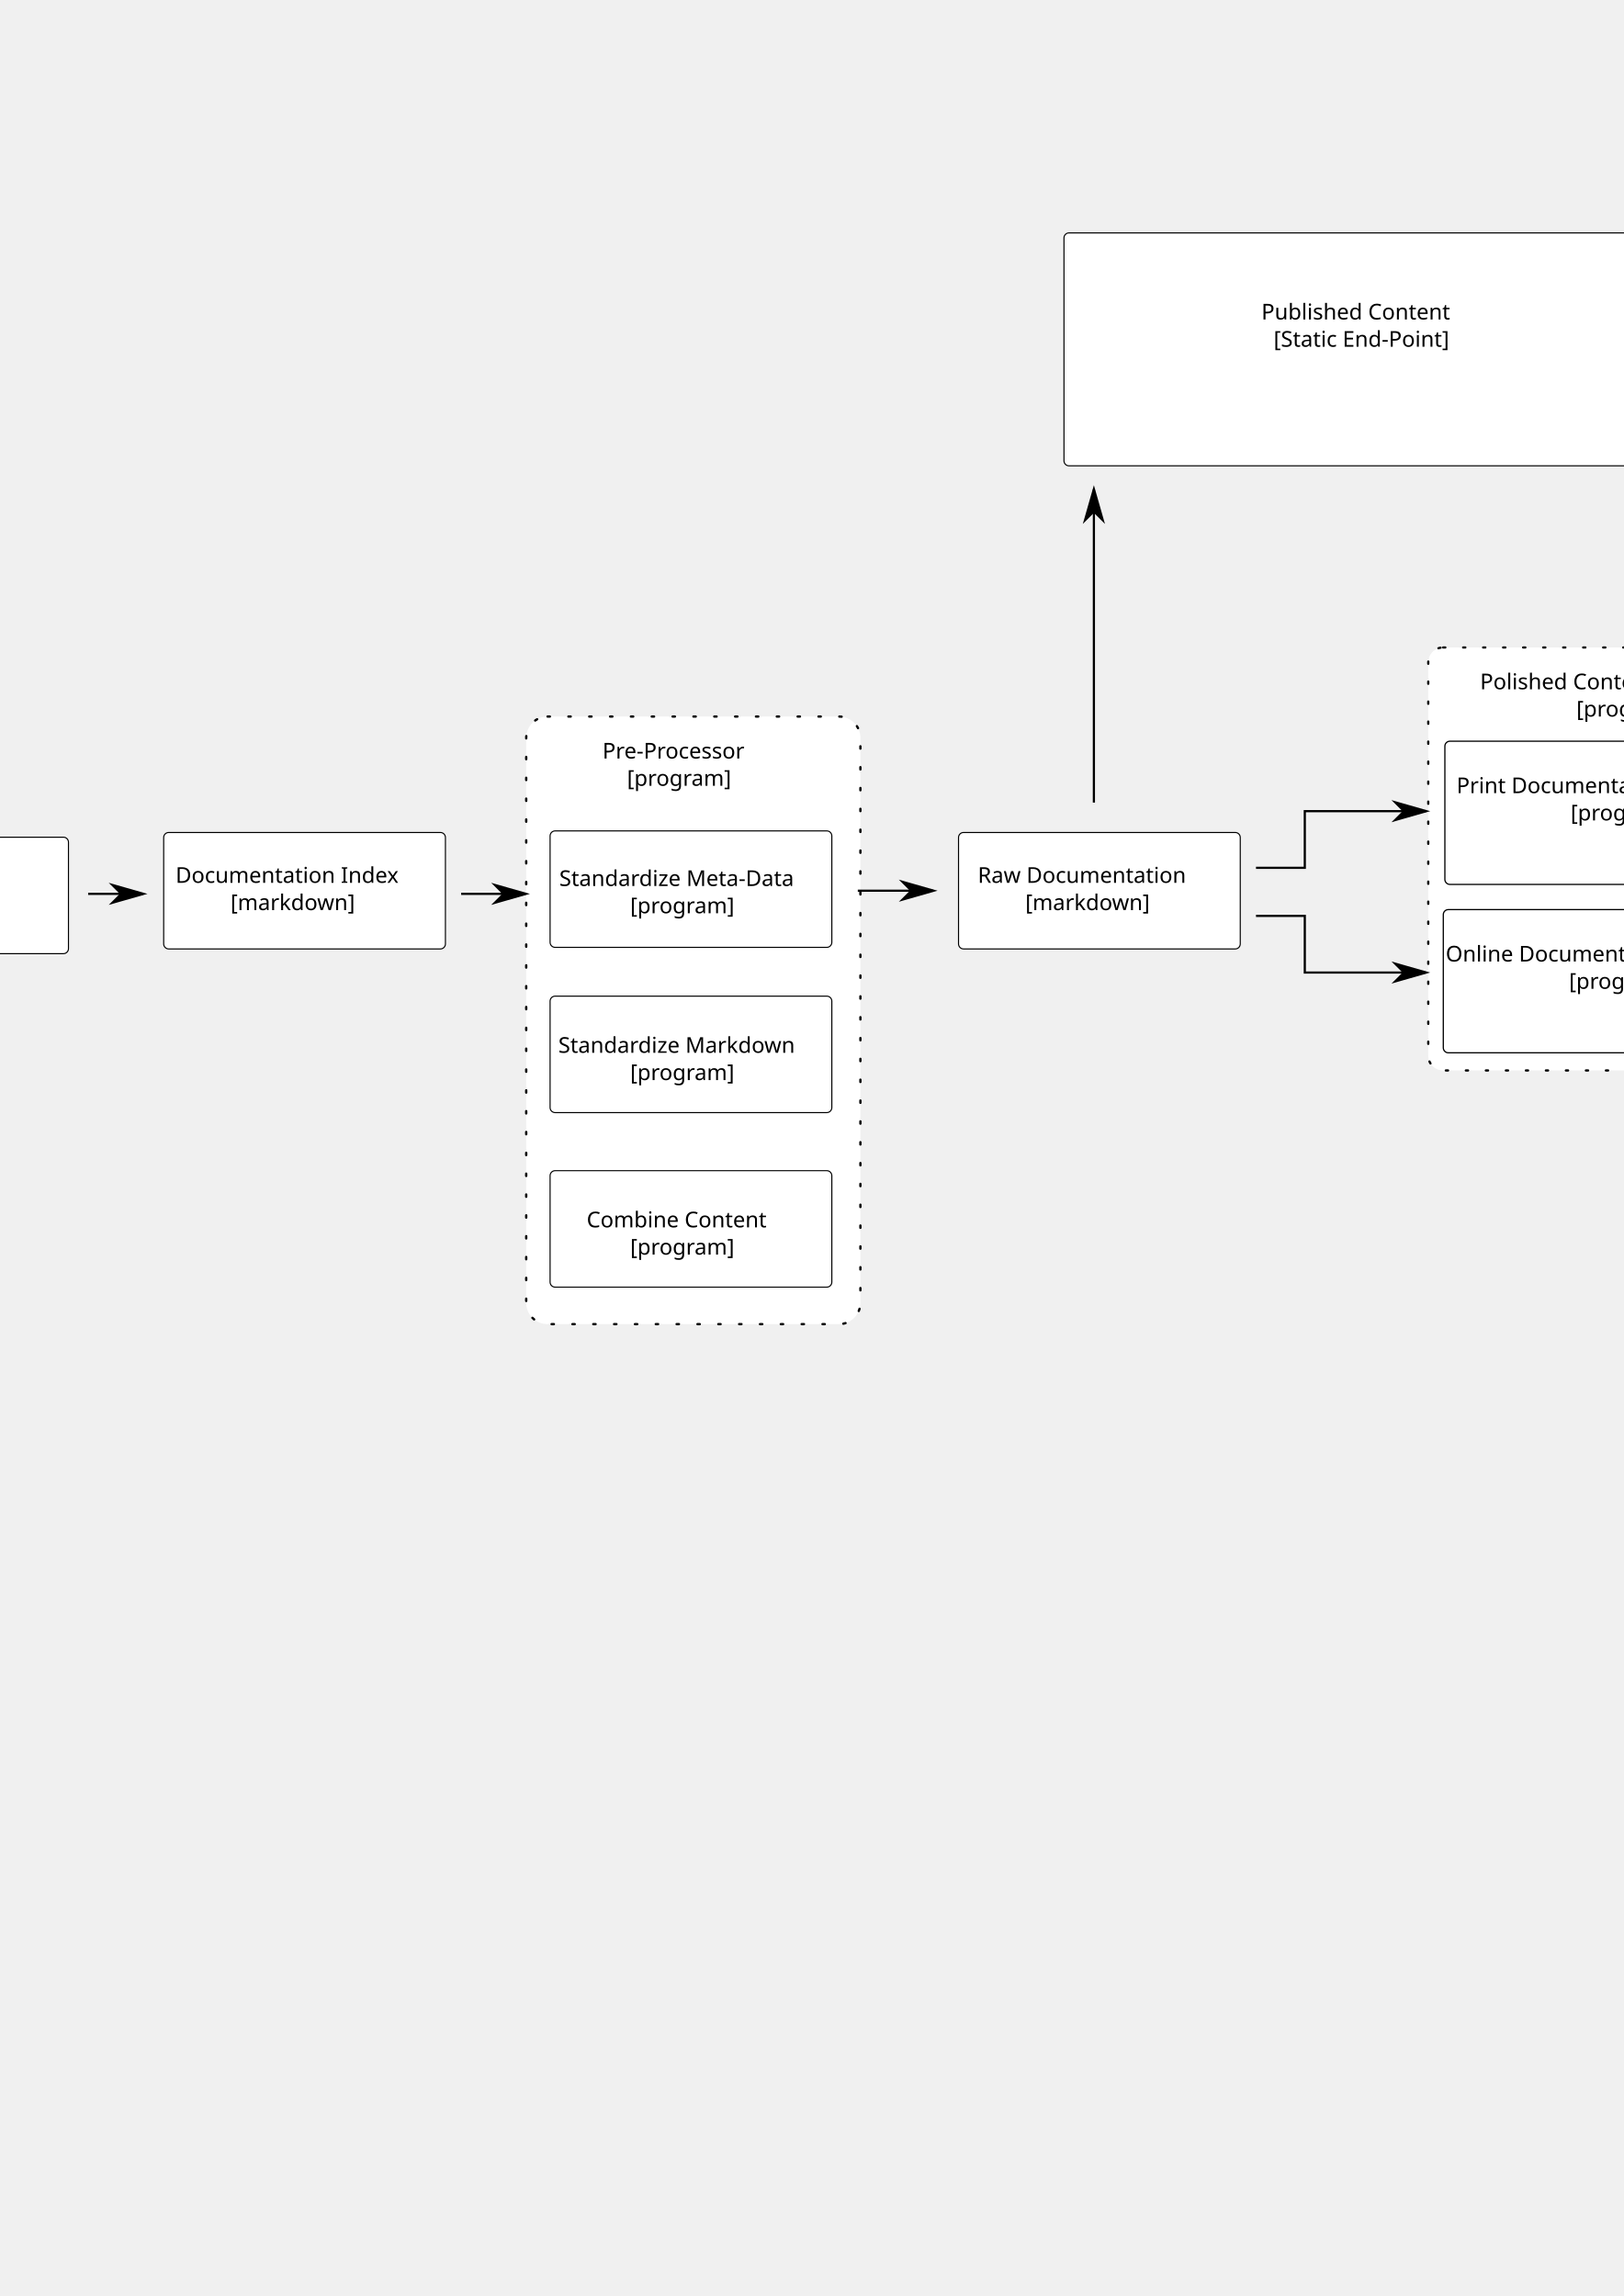
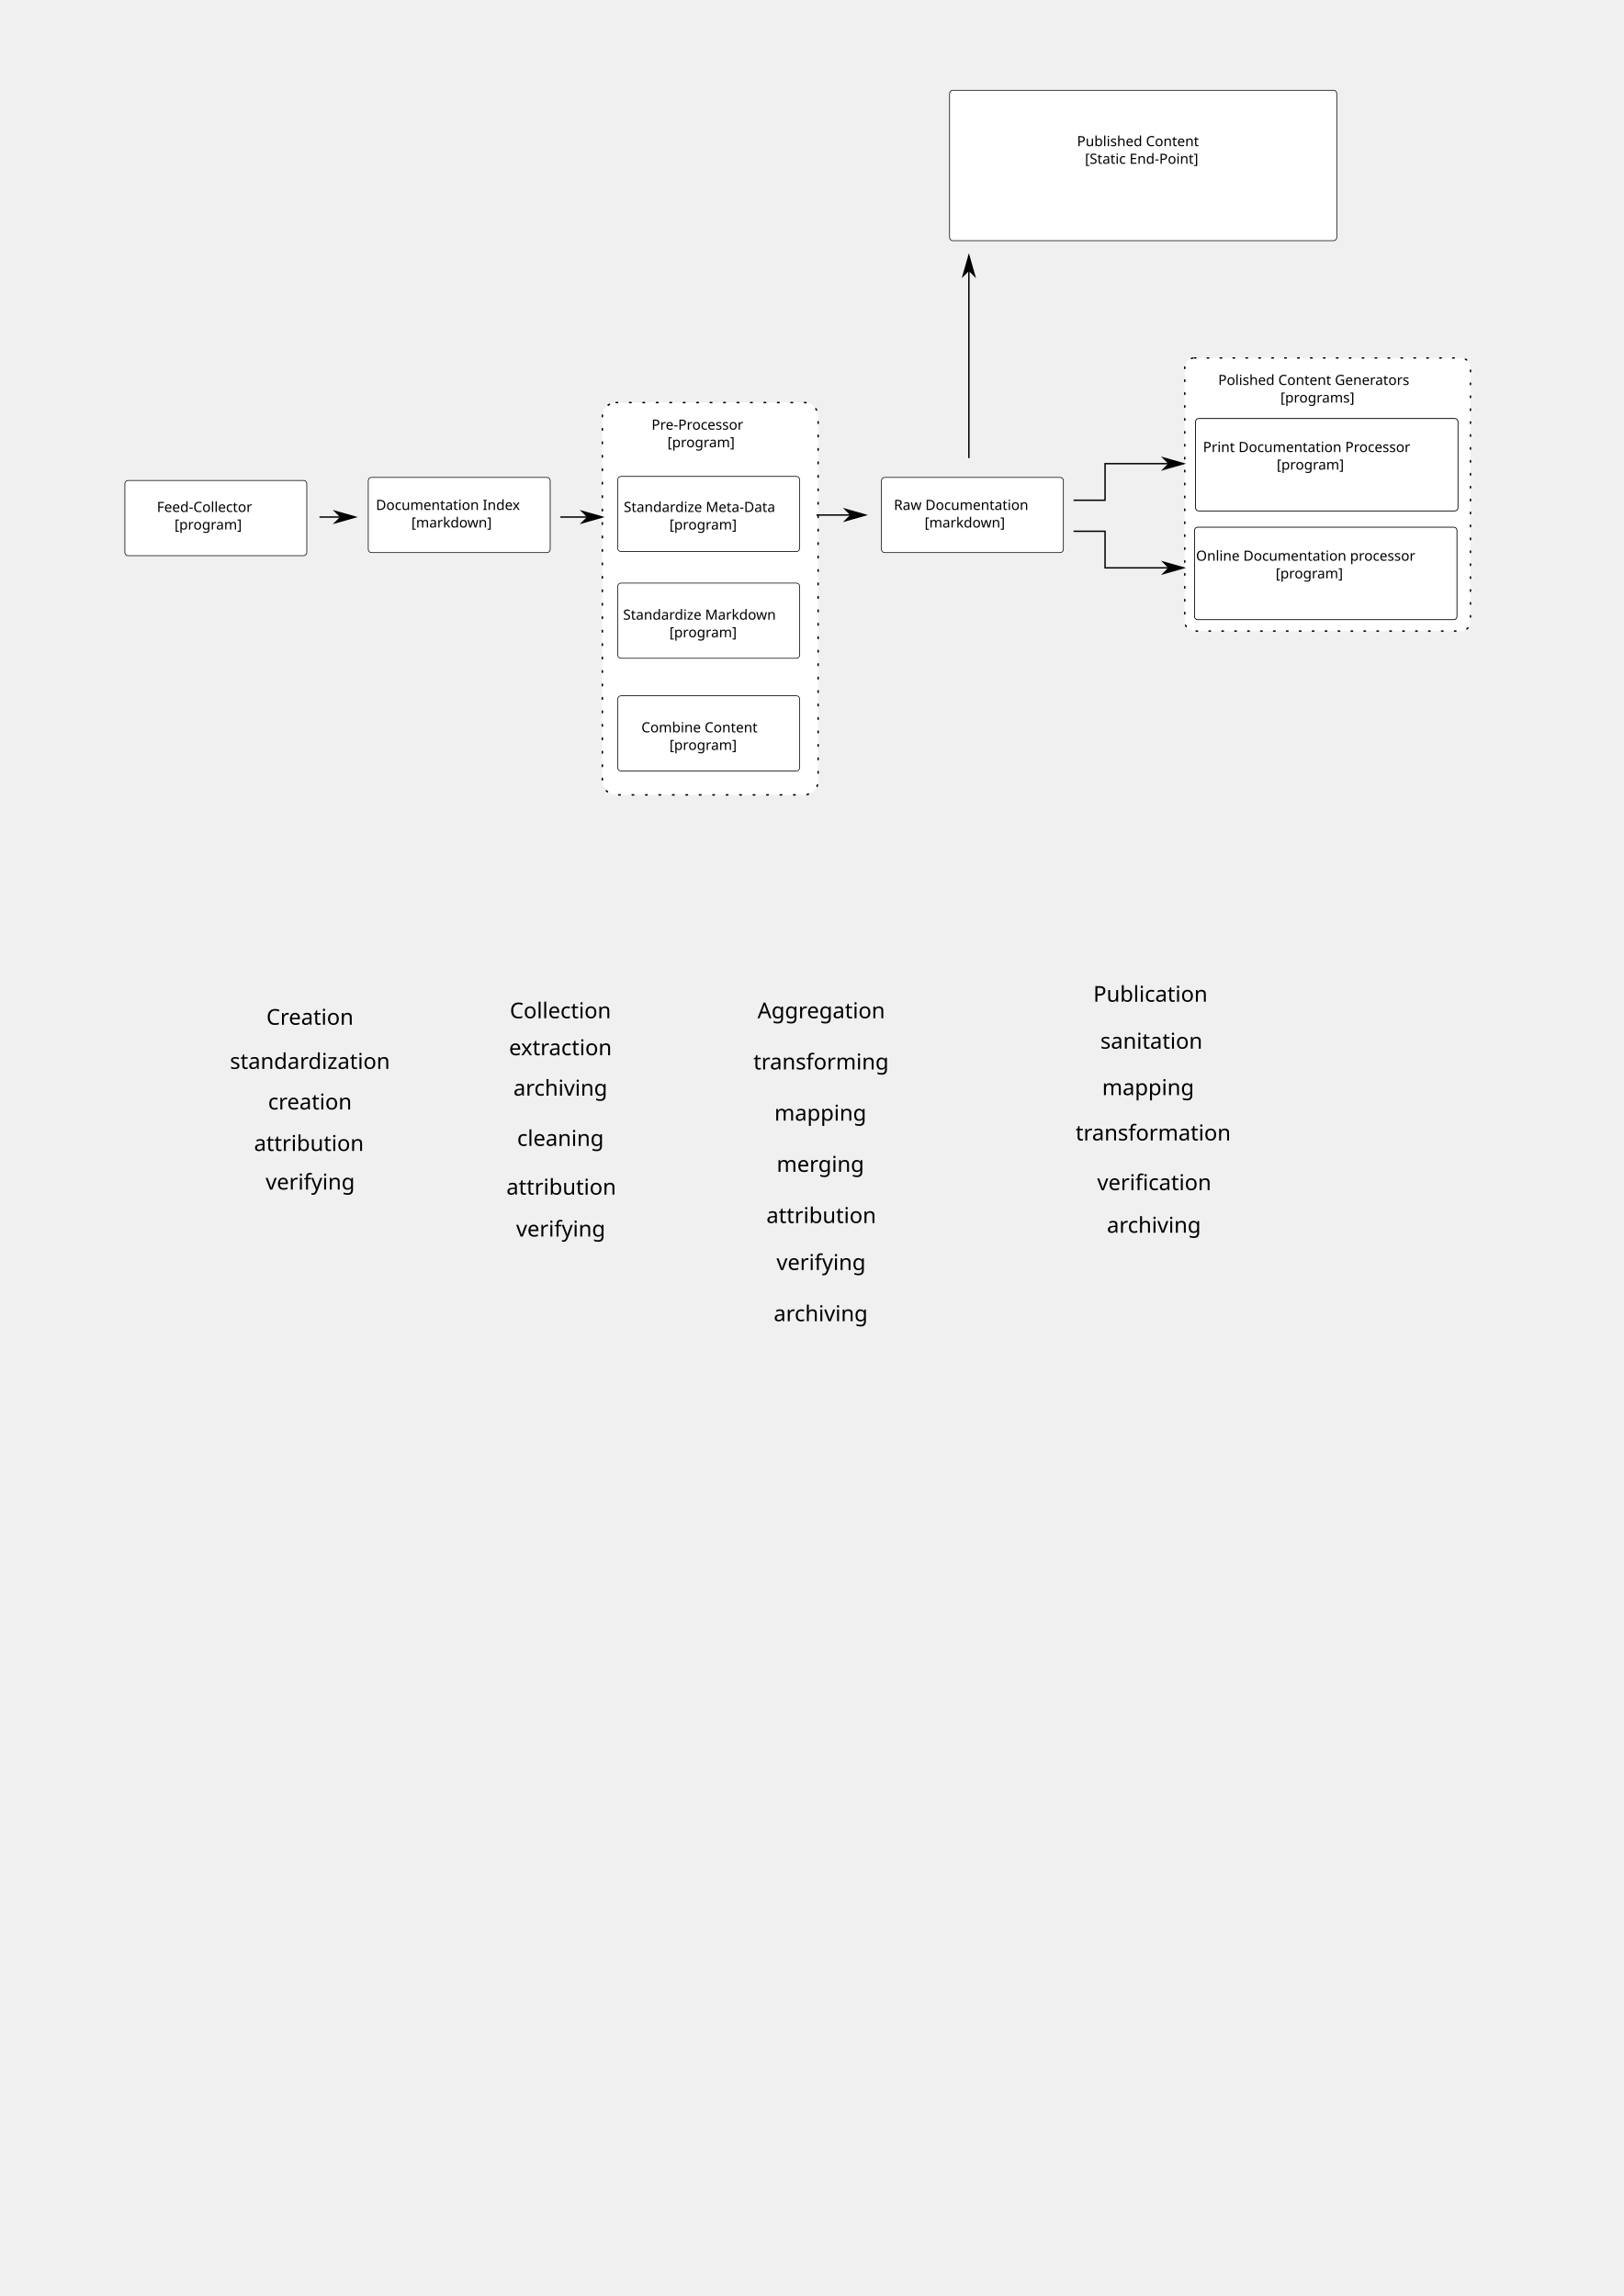
<svg xmlns="http://www.w3.org/2000/svg" width="744.094" height="1052.362" id="svg2" version="1.1">
  <defs id="defs4">
    <marker orient="auto" refY="0.0" refX="0.0" id="Arrow1Lend" style="overflow:visible;">
      <path id="path3866" d="M 0.0,0.0 L 5.0,-5.0 L -12.5,0.0 L 5.0,5.0 L 0.0,0.0 z " style="fill-rule:evenodd;stroke:#000000;stroke-width:1.0pt;" transform="scale(0.8) rotate(180) translate(12.5,0)" />
    </marker>
    <marker orient="auto" refY="0" refX="0" id="Arrow1Lend-5" style="overflow:visible">
      <path id="path3866-7" d="M 0,0 5,-5 -12.5,0 5,5 0,0 z" style="fill-rule:evenodd;stroke:#000000;stroke-width:1pt" transform="matrix(-0.8,0,0,-0.8,-10,0)" />
    </marker>
    <marker orient="auto" refY="0" refX="0" id="Arrow1Lend-59" style="overflow:visible">
      <path id="path3866-9" d="M 0,0 5,-5 -12.5,0 5,5 0,0 z" style="fill-rule:evenodd;stroke:#000000;stroke-width:1pt" transform="matrix(-0.8,0,0,-0.8,-10,0)" />
    </marker>
    <marker orient="auto" refY="0" refX="0" id="Arrow1Lend-1" style="overflow:visible">
      <path id="path3866-2" d="M 0,0 5,-5 -12.5,0 5,5 0,0 z" style="fill-rule:evenodd;stroke:#000000;stroke-width:1pt" transform="matrix(-0.8,0,0,-0.8,-10,0)" />
    </marker>
  </defs>
  <g id="layer1">
-     <rect style="color:#000000;fill:#ffffff;fill-opacity:1;fill-rule:nonzero;stroke:#000000;stroke-width:1.061;stroke-linecap:round;stroke-linejoin:miter;stroke-miterlimit:4;stroke-opacity:1;stroke-dasharray:1.061, 8.489;stroke-dashoffset:0;marker:none;visibility:visible;display:inline;overflow:visible;enable-background:accumulate" id="rect5304-7-3-7" width="153.146" height="278.48" x="241.149" y="328.427" ry="9.78" />
-     <rect style="color:#000000;fill:#ffffff;fill-opacity:1;fill-rule:nonzero;stroke:#000000;stroke-width:1.019;stroke-linecap:round;stroke-linejoin:miter;stroke-miterlimit:4;stroke-opacity:1;stroke-dasharray:1.019, 8.15;stroke-dashoffset:0;marker:none;visibility:visible;display:inline;overflow:visible;enable-background:accumulate" id="rect5304-7-3" width="202.756" height="193.869" x="654.526" y="296.77" ry="6.808" />
-     <rect style="color:#000000;fill:#ffffff;fill-opacity:1;fill-rule:nonzero;stroke:#000000;stroke-width:0.5;marker:none;visibility:visible;display:inline;overflow:visible;enable-background:accumulate" id="rect2989" width="129.111" height="53.375" x="75.014" y="381.564" ry="2.305" />
-     <text xml:space="preserve" style="font-size:10px;font-style:normal;font-weight:normal;text-align:center;line-height:125%;letter-spacing:0px;word-spacing:0px;text-anchor:middle;fill:#000000;fill-opacity:1;stroke:none;font-family:Sans" x="140.651" y="404.645" id="text2985">
-       <tspan id="tspan2987" x="140.651" y="404.645">Documentation Index</tspan>
-       <tspan x="140.651" y="417.145" id="tspan3015">[markdown]</tspan>
+     <rect style="color:#000000;fill:#ffffff;fill-opacity:1;fill-rule:nonzero;stroke:#000000;stroke-width:0.685;stroke-linecap:round;stroke-linejoin:miter;stroke-miterlimit:4;stroke-opacity:1;stroke-dasharray:0.685, 5.481;stroke-dashoffset:0;marker:none;visibility:visible;display:inline;overflow:visible;enable-background:accumulate" id="rect5304-7-3-7" width="98.884" height="179.81" x="276.037" y="184.512" ry="6.315" />
+     <rect style="color:#000000;fill:#ffffff;fill-opacity:1;fill-rule:nonzero;stroke:#000000;stroke-width:0.658;stroke-linecap:round;stroke-linejoin:miter;stroke-miterlimit:4;stroke-opacity:1;stroke-dasharray:0.658, 5.262;stroke-dashoffset:0;marker:none;visibility:visible;display:inline;overflow:visible;enable-background:accumulate" id="rect5304-7-3" width="130.916" height="125.178" x="542.947" y="164.071" ry="4.396" />
+     <rect style="color:#000000;fill:#ffffff;fill-opacity:1;fill-rule:nonzero;stroke:#000000;stroke-width:0.323;marker:none;visibility:visible;display:inline;overflow:visible;enable-background:accumulate" id="rect2989" width="83.365" height="34.464" x="168.766" y="218.821" ry="1.488" />
+     <text xml:space="preserve" style="font-size:6.457px;font-style:normal;font-weight:normal;text-align:center;line-height:125%;letter-spacing:0px;word-spacing:0px;text-anchor:middle;fill:#000000;fill-opacity:1;stroke:none;font-family:Sans" x="211.147" y="233.725" id="text2985">
+       <tspan id="tspan2987" x="211.147" y="233.725">Documentation Index</tspan>
+       <tspan x="211.147" y="241.796" id="tspan3015">[markdown]</tspan>
    </text>
-     <rect style="color:#000000;fill:#ffffff;fill-opacity:1;fill-rule:nonzero;stroke:#000000;stroke-width:0.5;marker:none;visibility:visible;display:inline;overflow:visible;enable-background:accumulate" id="rect2989-6-7" width="129.111" height="53.375" x="252.09" y="380.843" ry="2.305" />
-     <text xml:space="preserve" style="font-size:10px;font-style:normal;font-weight:normal;text-align:center;line-height:125%;letter-spacing:0px;word-spacing:0px;text-anchor:middle;fill:#000000;fill-opacity:1;stroke:none;font-family:Sans" x="317.728" y="347.663" id="text2985-1-7">
-       <tspan id="tspan2987-9-5" x="317.728" y="347.663">Pre-Processor</tspan>
-       <tspan x="317.728" y="360.163" id="tspan3060">[program]</tspan>
+     <rect style="color:#000000;fill:#ffffff;fill-opacity:1;fill-rule:nonzero;stroke:#000000;stroke-width:0.323;marker:none;visibility:visible;display:inline;overflow:visible;enable-background:accumulate" id="rect2989-6-7" width="83.365" height="34.464" x="283.101" y="218.356" ry="1.488" />
+     <text xml:space="preserve" style="font-size:6.457px;font-style:normal;font-weight:normal;text-align:center;line-height:125%;letter-spacing:0px;word-spacing:0px;text-anchor:middle;fill:#000000;fill-opacity:1;stroke:none;font-family:Sans" x="325.482" y="196.932" id="text2985-1-7">
+       <tspan id="tspan2987-9-5" x="325.482" y="196.932">Pre-Processor</tspan>
+       <tspan x="325.482" y="205.003" id="tspan3060">[program]</tspan>
    </text>
-     <rect style="color:#000000;fill:#ffffff;fill-opacity:1;fill-rule:nonzero;stroke:#000000;stroke-width:0.5;marker:none;visibility:visible;display:inline;overflow:visible;enable-background:accumulate" id="rect2989-8" width="129.111" height="53.375" x="439.265" y="381.564" ry="2.305" />
-     <text xml:space="preserve" style="font-size:10px;font-style:normal;font-weight:normal;text-align:center;line-height:125%;letter-spacing:0px;word-spacing:0px;text-anchor:middle;fill:#000000;fill-opacity:1;stroke:none;font-family:Sans" x="504.902" y="404.645" id="text2985-7">
-       <tspan id="tspan2987-6" x="504.902" y="404.645">Raw Documentation</tspan>
-       <tspan x="504.902" y="417.145" id="tspan3015-7">[markdown]</tspan>
+     <rect style="color:#000000;fill:#ffffff;fill-opacity:1;fill-rule:nonzero;stroke:#000000;stroke-width:0.323;marker:none;visibility:visible;display:inline;overflow:visible;enable-background:accumulate" id="rect2989-8" width="83.365" height="34.464" x="403.957" y="218.821" ry="1.488" />
+     <text xml:space="preserve" style="font-size:6.457px;font-style:normal;font-weight:normal;text-align:center;line-height:125%;letter-spacing:0px;word-spacing:0px;text-anchor:middle;fill:#000000;fill-opacity:1;stroke:none;font-family:Sans" x="446.337" y="233.725" id="text2985-7">
+       <tspan id="tspan2987-6" x="446.337" y="233.725">Raw Documentation</tspan>
+       <tspan x="446.337" y="241.796" id="tspan3015-7">[markdown]</tspan>
    </text>
-     <path style="fill:none;stroke:#000000;stroke-width:1px;stroke-linecap:butt;stroke-linejoin:miter;stroke-opacity:1;marker-end:url(#Arrow1Lend)" d="m 501.296,367.859 0,-143.536" id="path3089" />
-     <rect style="color:#000000;fill:#ffffff;fill-opacity:1;fill-rule:nonzero;stroke:#000000;stroke-width:0.5;stroke-linecap:round;stroke-linejoin:miter;stroke-miterlimit:4;stroke-opacity:1;stroke-dasharray:none;stroke-dashoffset:0;marker:none;visibility:visible;display:inline;overflow:visible;enable-background:accumulate" id="rect4303" width="274.811" height="106.751" x="487.591" y="106.753" ry="2.305" />
-     <text xml:space="preserve" style="font-size:10px;font-style:normal;font-weight:normal;text-align:center;line-height:125%;letter-spacing:0px;word-spacing:0px;text-anchor:middle;fill:#000000;fill-opacity:1;stroke:none;font-family:Sans" x="630.406" y="146.424" id="text4305">
-       <tspan id="tspan4307" x="630.406" y="146.424">Published Content</tspan>
-       <tspan x="630.406" y="158.924" id="tspan4309">[Static End-Point]</tspan>
+     <path style="fill:none;stroke:#000000;stroke-width:0.646px;stroke-linecap:butt;stroke-linejoin:miter;stroke-opacity:1;marker-end:url(#Arrow1Lend)" d="m 444.009,209.973 0,-92.679" id="path3089" />
+     <rect style="color:#000000;fill:#ffffff;fill-opacity:1;fill-rule:nonzero;stroke:#000000;stroke-width:0.323;stroke-linecap:round;stroke-linejoin:miter;stroke-miterlimit:4;stroke-opacity:1;stroke-dasharray:none;stroke-dashoffset:0;marker:none;visibility:visible;display:inline;overflow:visible;enable-background:accumulate" id="rect4303" width="177.441" height="68.927" x="435.16" y="41.381" ry="1.488" />
+     <text xml:space="preserve" style="font-size:6.457px;font-style:normal;font-weight:normal;text-align:center;line-height:125%;letter-spacing:0px;word-spacing:0px;text-anchor:middle;fill:#000000;fill-opacity:1;stroke:none;font-family:Sans" x="527.373" y="66.996" id="text4305">
+       <tspan id="tspan4307" x="527.373" y="66.996">Published Content</tspan>
+       <tspan x="527.373" y="75.067" id="tspan4309">[Static End-Point]</tspan>
    </text>
-     <path style="fill:none;stroke:#000000;stroke-width:1px;stroke-linecap:butt;stroke-linejoin:miter;stroke-opacity:1;marker-end:url(#Arrow1Lend)" d="m 393.102,408.252 34.622,0" id="path4311" />
-     <path style="fill:none;stroke:#000000;stroke-width:1px;stroke-linecap:butt;stroke-linejoin:miter;stroke-opacity:1;marker-mid:none;marker-end:url(#Arrow1Lend)" d="m 211.338,409.694 29.573,0" id="path4495" />
-     <path style="fill:none;stroke:#000000;stroke-width:1px;stroke-linecap:butt;stroke-linejoin:miter;stroke-opacity:1;marker-end:url(#Arrow1Lend)" d="m 40.392,409.694 25.245,0" id="path4861" />
-     <path style="fill:none;stroke:#000000;stroke-width:1px;stroke-linecap:butt;stroke-linejoin:miter;stroke-opacity:1;marker-end:url(#Arrow1Lend)" d="m 575.588,419.792 22.36,0 0,25.966 55.539,0" id="path5045" />
-     <rect style="color:#000000;fill:#ffffff;fill-opacity:1;fill-rule:nonzero;stroke:#000000;stroke-width:0.568;stroke-linecap:round;stroke-linejoin:miter;stroke-miterlimit:4;stroke-opacity:1;stroke-dasharray:none;stroke-dashoffset:0;marker:none;visibility:visible;display:inline;overflow:visible;enable-background:accumulate" id="rect5304" width="186.302" height="65.637" x="661.422" y="416.907" ry="2.305" />
-     <text xml:space="preserve" style="font-size:10px;font-style:normal;font-weight:normal;text-align:center;line-height:125%;letter-spacing:0px;word-spacing:0px;text-anchor:middle;fill:#000000;fill-opacity:1;stroke:none;font-family:Sans" x="749.419" y="440.71" id="text5306">
-       <tspan id="tspan5308" x="749.419" y="440.71">Online Documentation processor</tspan>
-       <tspan x="749.419" y="453.21" id="tspan5310">[program]</tspan>
+     <path style="fill:none;stroke:#000000;stroke-width:0.646px;stroke-linecap:butt;stroke-linejoin:miter;stroke-opacity:1;marker-end:url(#Arrow1Lend)" d="m 374.15,236.053 22.355,0" id="path4311" />
+     <path style="fill:none;stroke:#000000;stroke-width:0.646px;stroke-linecap:butt;stroke-linejoin:miter;stroke-opacity:1;marker-mid:none;marker-end:url(#Arrow1Lend)" d="m 256.788,236.985 19.095,0" id="path4495" />
+     <path style="fill:none;stroke:#000000;stroke-width:0.646px;stroke-linecap:butt;stroke-linejoin:miter;stroke-opacity:1;marker-end:url(#Arrow1Lend)" d="m 146.411,236.985 16.3,0" id="path4861" />
+     <path style="fill:none;stroke:#000000;stroke-width:0.646px;stroke-linecap:butt;stroke-linejoin:miter;stroke-opacity:1;marker-end:url(#Arrow1Lend)" d="m 491.978,243.505 14.437,0 0,16.766 35.861,0" id="path5045" />
+     <rect style="color:#000000;fill:#ffffff;fill-opacity:1;fill-rule:nonzero;stroke:#000000;stroke-width:0.367;stroke-linecap:round;stroke-linejoin:miter;stroke-miterlimit:4;stroke-opacity:1;stroke-dasharray:none;stroke-dashoffset:0;marker:none;visibility:visible;display:inline;overflow:visible;enable-background:accumulate" id="rect5304" width="120.292" height="42.381" x="547.399" y="241.642" ry="1.488" />
+     <text xml:space="preserve" style="font-size:6.457px;font-style:normal;font-weight:normal;text-align:center;line-height:125%;letter-spacing:0px;word-spacing:0px;text-anchor:middle;fill:#000000;fill-opacity:1;stroke:none;font-family:Sans" x="604.218" y="257.011" id="text5306">
+       <tspan id="tspan5308" x="604.218" y="257.011">Online Documentation processor</tspan>
+       <tspan x="604.218" y="265.082" id="tspan5310">[program]</tspan>
    </text>
-     <rect style="color:#000000;fill:#ffffff;fill-opacity:1;fill-rule:nonzero;stroke:#000000;stroke-width:0.568;stroke-linecap:round;stroke-linejoin:miter;stroke-miterlimit:4;stroke-opacity:1;stroke-dasharray:none;stroke-dashoffset:0;marker:none;visibility:visible;display:inline;overflow:visible;enable-background:accumulate" id="rect5304-7" width="186.302" height="65.637" x="662.143" y="339.729" ry="2.305" />
-     <text xml:space="preserve" style="font-size:10px;font-style:normal;font-weight:normal;text-align:center;line-height:125%;letter-spacing:0px;word-spacing:0px;text-anchor:middle;fill:#000000;fill-opacity:1;stroke:none;font-family:Sans" x="750.14" y="363.532" id="text5306-4">
-       <tspan id="tspan5308-2" x="750.14" y="363.532">Print Documentation Processor</tspan>
-       <tspan x="750.14" y="376.032" id="tspan5310-9">[program]</tspan>
+     <rect style="color:#000000;fill:#ffffff;fill-opacity:1;fill-rule:nonzero;stroke:#000000;stroke-width:0.367;stroke-linecap:round;stroke-linejoin:miter;stroke-miterlimit:4;stroke-opacity:1;stroke-dasharray:none;stroke-dashoffset:0;marker:none;visibility:visible;display:inline;overflow:visible;enable-background:accumulate" id="rect5304-7" width="120.292" height="42.381" x="547.865" y="191.809" ry="1.488" />
+     <text xml:space="preserve" style="font-size:6.457px;font-style:normal;font-weight:normal;text-align:center;line-height:125%;letter-spacing:0px;word-spacing:0px;text-anchor:middle;fill:#000000;fill-opacity:1;stroke:none;font-family:Sans" x="604.683" y="207.178" id="text5306-4">
+       <tspan id="tspan5308-2" x="604.683" y="207.178">Print Documentation Processor</tspan>
+       <tspan x="604.683" y="215.249" id="tspan5310-9">[program]</tspan>
    </text>
-     <path style="fill:none;stroke:#000000;stroke-width:1px;stroke-linecap:butt;stroke-linejoin:miter;stroke-opacity:1;marker-end:url(#Arrow1Lend)" d="m 575.588,397.759 22.36,0 0,-25.966 55.539,0" id="path5045-4" />
-     <text xml:space="preserve" style="font-size:10px;font-style:normal;font-weight:normal;text-align:center;line-height:125%;letter-spacing:0px;word-spacing:0px;text-anchor:middle;fill:#000000;fill-opacity:1;stroke:none;font-family:Sans" x="755.189" y="315.927" id="text5381">
-       <tspan id="tspan5383" x="755.189" y="315.927">Polished Content Generators</tspan>
-       <tspan x="755.189" y="328.427" id="tspan5385">[programs]</tspan>
+     <path style="fill:none;stroke:#000000;stroke-width:0.646px;stroke-linecap:butt;stroke-linejoin:miter;stroke-opacity:1;marker-end:url(#Arrow1Lend)" d="m 491.978,229.278 14.437,0 0,-16.766 35.861,0" id="path5045-4" />
+     <text xml:space="preserve" style="font-size:6.457px;font-style:normal;font-weight:normal;text-align:center;line-height:125%;letter-spacing:0px;word-spacing:0px;text-anchor:middle;fill:#000000;fill-opacity:1;stroke:none;font-family:Sans" x="607.943" y="176.441" id="text5381">
+       <tspan id="tspan5383" x="607.943" y="176.441">Polished Content Generators</tspan>
+       <tspan x="607.943" y="184.512" id="tspan5385">[programs]</tspan>
    </text>
-     <rect style="color:#000000;fill:#ffffff;fill-opacity:1;fill-rule:nonzero;stroke:#000000;stroke-width:0.5;marker:none;visibility:visible;display:inline;overflow:visible;enable-background:accumulate" id="rect2989-6-7-5" width="129.111" height="53.375" x="-97.735" y="383.728" ry="2.305" />
-     <text xml:space="preserve" style="font-size:10px;font-style:normal;font-weight:normal;text-align:center;line-height:125%;letter-spacing:0px;word-spacing:0px;text-anchor:middle;fill:#000000;fill-opacity:1;stroke:none;font-family:Sans" x="-32.097" y="406.088" id="text2985-1-7-1">
-       <tspan id="tspan2987-9-5-9" x="-32.097" y="406.088">Feed-Collector</tspan>
-       <tspan x="-32.097" y="418.588" id="tspan3060-9">[program]</tspan>
+     <rect style="color:#000000;fill:#ffffff;fill-opacity:1;fill-rule:nonzero;stroke:#000000;stroke-width:0.323;marker:none;visibility:visible;display:inline;overflow:visible;enable-background:accumulate" id="rect2989-6-7-5" width="83.365" height="34.464" x="57.225" y="220.219" ry="1.488" />
+     <text xml:space="preserve" style="font-size:6.457px;font-style:normal;font-weight:normal;text-align:center;line-height:125%;letter-spacing:0px;word-spacing:0px;text-anchor:middle;fill:#000000;fill-opacity:1;stroke:none;font-family:Sans" x="99.606" y="234.656" id="text2985-1-7-1">
+       <tspan id="tspan2987-9-5-9" x="99.606" y="234.656">Feed-Collector</tspan>
+       <tspan x="99.606" y="242.727" id="tspan3060-9">[program]</tspan>
    </text>
-     <rect style="color:#000000;fill:#ffffff;fill-opacity:1;fill-rule:nonzero;stroke:#000000;stroke-width:0.5;marker:none;visibility:visible;display:inline;overflow:visible;enable-background:accumulate" id="rect2989-6-7-2" width="129.111" height="53.375" x="252.09" y="536.578" ry="2.305" />
-     <text xml:space="preserve" style="font-size:10px;font-style:normal;font-weight:normal;text-align:center;line-height:125%;letter-spacing:0px;word-spacing:0px;text-anchor:middle;fill:#000000;fill-opacity:1;stroke:none;font-family:Sans" x="319.17" y="562.544" id="text2985-1-7-6">
-       <tspan id="tspan2987-9-5-8" x="319.17" y="562.544">Combine Content</tspan>
-       <tspan x="319.17" y="575.044" id="tspan3060-7">[program]</tspan>
+     <rect style="color:#000000;fill:#ffffff;fill-opacity:1;fill-rule:nonzero;stroke:#000000;stroke-width:0.323;marker:none;visibility:visible;display:inline;overflow:visible;enable-background:accumulate" id="rect2989-6-7-2" width="83.365" height="34.464" x="283.101" y="318.911" ry="1.488" />
+     <text xml:space="preserve" style="font-size:6.457px;font-style:normal;font-weight:normal;text-align:center;line-height:125%;letter-spacing:0px;word-spacing:0px;text-anchor:middle;fill:#000000;fill-opacity:1;stroke:none;font-family:Sans" x="326.414" y="335.677" id="text2985-1-7-6">
+       <tspan id="tspan2987-9-5-8" x="326.414" y="335.677">Combine Content</tspan>
+       <tspan x="326.414" y="343.748" id="tspan3060-7">[program]</tspan>
    </text>
-     <text xml:space="preserve" style="font-size:10px;font-style:normal;font-weight:normal;text-align:center;line-height:125%;letter-spacing:0px;word-spacing:0px;text-anchor:middle;fill:#000000;fill-opacity:1;stroke:none;font-family:Sans" x="319.17" y="406.088" id="text2985-1-7-6-5">
-       <tspan id="tspan2987-9-5-8-5" x="319.17" y="406.088">Standardize Meta-Data</tspan>
-       <tspan x="319.17" y="418.588" id="tspan3060-7-4">[program]</tspan>
+     <text xml:space="preserve" style="font-size:6.457px;font-style:normal;font-weight:normal;text-align:center;line-height:125%;letter-spacing:0px;word-spacing:0px;text-anchor:middle;fill:#000000;fill-opacity:1;stroke:none;font-family:Sans" x="326.414" y="234.656" id="text2985-1-7-6-5">
+       <tspan id="tspan2987-9-5-8-5" x="326.414" y="234.656">Standardize Meta-Data</tspan>
+       <tspan x="326.414" y="242.727" id="tspan3060-7-4">[program]</tspan>
    </text>
-     <rect style="color:#000000;fill:#ffffff;fill-opacity:1;fill-rule:nonzero;stroke:#000000;stroke-width:0.5;marker:none;visibility:visible;display:inline;overflow:visible;enable-background:accumulate" id="rect2989-6-7-2-9" width="129.111" height="53.375" x="252.09" y="456.578" ry="2.305" />
-     <text xml:space="preserve" style="font-size:10px;font-style:normal;font-weight:normal;text-align:center;line-height:125%;letter-spacing:0px;word-spacing:0px;text-anchor:middle;fill:#000000;fill-opacity:1;stroke:none;font-family:Sans" x="319.17" y="482.544" id="text2985-1-7-6-4">
-       <tspan id="tspan2987-9-5-8-2" x="319.17" y="482.544">Standardize Markdown</tspan>
-       <tspan x="319.17" y="495.044" id="tspan3060-7-6">[program]</tspan>
+     <rect style="color:#000000;fill:#ffffff;fill-opacity:1;fill-rule:nonzero;stroke:#000000;stroke-width:0.323;marker:none;visibility:visible;display:inline;overflow:visible;enable-background:accumulate" id="rect2989-6-7-2-9" width="83.365" height="34.464" x="283.101" y="267.257" ry="1.488" />
+     <text xml:space="preserve" style="font-size:6.457px;font-style:normal;font-weight:normal;text-align:center;line-height:125%;letter-spacing:0px;word-spacing:0px;text-anchor:middle;fill:#000000;fill-opacity:1;stroke:none;font-family:Sans" x="326.414" y="284.023" id="text2985-1-7-6-4">
+       <tspan id="tspan2987-9-5-8-2" x="326.414" y="284.023">Standardize Markdown</tspan>
+       <tspan x="326.414" y="292.094" id="tspan3060-7-6">[program]</tspan>
+     </text>
+     <text xml:space="preserve" style="font-size:10px;font-style:normal;font-weight:normal;text-align:center;line-height:125%;letter-spacing:0px;word-spacing:0px;text-anchor:middle;fill:#000000;fill-opacity:1;stroke:none;font-family:Sans" x="148.527" y="469.681" id="text3040">
+       <tspan id="tspan3042" x="148.527" y="469.681">Creation</tspan>
+     </text>
+     <text xml:space="preserve" style="font-size:10px;font-style:normal;font-weight:normal;text-align:center;line-height:125%;letter-spacing:0px;word-spacing:0px;text-anchor:middle;fill:#000000;fill-opacity:1;stroke:none;font-family:Sans" x="263.319" y="466.709" id="text3044">
+       <tspan id="tspan3046" x="263.319" y="466.709">Collection</tspan>
+     </text>
+     <text xml:space="preserve" style="font-size:10px;font-style:normal;font-weight:normal;text-align:center;line-height:125%;letter-spacing:0px;word-spacing:0px;text-anchor:middle;fill:#000000;fill-opacity:1;stroke:none;font-family:Sans" x="148.536" y="489.927" id="text3048">
+       <tspan id="tspan3050" x="148.536" y="489.927">standardization</tspan>
+     </text>
+     <text xml:space="preserve" style="font-size:10px;font-style:normal;font-weight:normal;text-align:center;line-height:125%;letter-spacing:0px;word-spacing:0px;text-anchor:middle;fill:#000000;fill-opacity:1;stroke:none;font-family:Sans" x="148.531" y="508.531" id="text3052">
+       <tspan id="tspan3054" x="148.531" y="508.531">creation</tspan>
+     </text>
+     <text xml:space="preserve" style="font-size:10px;font-style:normal;font-weight:normal;text-align:center;line-height:125%;letter-spacing:0px;word-spacing:0px;text-anchor:middle;fill:#000000;fill-opacity:1;stroke:none;font-family:Sans" x="263.475" y="566.765" id="text3056">
+       <tspan id="tspan3058" x="263.475" y="566.765">verifying</tspan>
+     </text>
+     <text xml:space="preserve" style="font-size:10px;font-style:normal;font-weight:normal;text-align:center;line-height:125%;letter-spacing:0px;word-spacing:0px;text-anchor:middle;fill:#000000;fill-opacity:1;stroke:none;font-family:Sans" x="263.324" y="483.663" id="text3060">
+       <tspan id="tspan3062" x="263.324" y="483.663">extraction</tspan>
+     </text>
+     <text xml:space="preserve" style="font-size:10px;font-style:normal;font-weight:normal;text-align:center;line-height:125%;letter-spacing:0px;word-spacing:0px;text-anchor:middle;fill:#000000;fill-opacity:1;stroke:none;font-family:Sans" x="263.348" y="525.214" id="text3064">
+       <tspan x="263.348" y="525.214" id="tspan3068">cleaning</tspan>
+     </text>
+     <text xml:space="preserve" style="font-size:10px;font-style:normal;font-weight:normal;text-align:center;line-height:125%;letter-spacing:0px;word-spacing:0px;text-anchor:middle;fill:#000000;fill-opacity:1;stroke:none;font-family:Sans" x="382.79" y="490.176" id="text3072">
+       <tspan id="tspan3074" x="382.79" y="490.176">transforming</tspan>
+     </text>
+     <text xml:space="preserve" style="font-size:10px;font-style:normal;font-weight:normal;text-align:center;line-height:125%;letter-spacing:0px;word-spacing:0px;text-anchor:middle;fill:#000000;fill-opacity:1;stroke:none;font-family:Sans" x="263.324" y="502.186" id="text3080">
+       <tspan id="tspan3082" x="263.324" y="502.186">archiving</tspan>
+     </text>
+     <text xml:space="preserve" style="font-size:10px;font-style:normal;font-weight:normal;text-align:center;line-height:125%;letter-spacing:0px;word-spacing:0px;text-anchor:middle;fill:#000000;fill-opacity:1;stroke:none;font-family:Sans" x="533.705" y="459.133" id="text3084">
+       <tspan id="tspan3086" x="533.705" y="459.133">Publication</tspan>
+     </text>
+     <text xml:space="preserve" style="font-size:10px;font-style:normal;font-weight:normal;text-align:center;line-height:125%;letter-spacing:0px;word-spacing:0px;text-anchor:middle;fill:#000000;fill-opacity:1;stroke:none;font-family:Sans" x="382.861" y="560.574" id="text3088">
+       <tspan id="tspan3090" x="382.861" y="560.574">attribution</tspan>
+     </text>
+     <text xml:space="preserve" style="font-size:10px;font-style:normal;font-weight:normal;text-align:center;line-height:125%;letter-spacing:0px;word-spacing:0px;text-anchor:middle;fill:#000000;fill-opacity:1;stroke:none;font-family:Sans" x="382.861" y="466.709" id="text3044-5">
+       <tspan id="tspan3046-1" x="382.861" y="466.709">Aggregation</tspan>
+     </text>
+     <text xml:space="preserve" style="font-size:10px;font-style:normal;font-weight:normal;text-align:center;line-height:125%;letter-spacing:0px;word-spacing:0px;text-anchor:middle;fill:#000000;fill-opacity:1;stroke:none;font-family:Sans" x="150.185" y="405.066" id="text3117">
+       <tspan id="tspan3119" x="150.185" y="405.066" />
+     </text>
+     <text xml:space="preserve" style="font-size:10px;font-style:normal;font-weight:normal;text-align:center;line-height:125%;letter-spacing:0px;word-spacing:0px;text-anchor:middle;fill:#000000;fill-opacity:1;stroke:none;font-family:Sans" x="382.47" y="513.642" id="text3121">
+       <tspan id="tspan3123" x="382.47" y="513.642">mapping</tspan>
+     </text>
+     <text xml:space="preserve" style="font-size:10px;font-style:normal;font-weight:normal;text-align:center;line-height:125%;letter-spacing:0px;word-spacing:0px;text-anchor:middle;fill:#000000;fill-opacity:1;stroke:none;font-family:Sans" x="382.47" y="537.108" id="text3125">
+       <tspan id="tspan3127" x="382.47" y="537.108">merging</tspan>
+     </text>
+     <text xml:space="preserve" style="font-size:10px;font-style:normal;font-weight:normal;text-align:center;line-height:125%;letter-spacing:0px;word-spacing:0px;text-anchor:middle;fill:#000000;fill-opacity:1;stroke:none;font-family:Sans" x="382.624" y="605.568" id="text3080-4">
+       <tspan id="tspan3082-5" x="382.624" y="605.568">archiving</tspan>
+     </text>
+     <text xml:space="preserve" style="font-size:10px;font-style:normal;font-weight:normal;text-align:center;line-height:125%;letter-spacing:0px;word-spacing:0px;text-anchor:middle;fill:#000000;fill-opacity:1;stroke:none;font-family:Sans" x="382.776" y="582.102" id="text3056-9">
+       <tspan id="tspan3058-8" x="382.776" y="582.102">verifying</tspan>
+     </text>
+     <text xml:space="preserve" style="font-size:10px;font-style:normal;font-weight:normal;text-align:center;line-height:125%;letter-spacing:0px;word-spacing:0px;text-anchor:middle;fill:#000000;fill-opacity:1;stroke:none;font-family:Sans" x="148.683" y="545.238" id="text3171">
+       <tspan id="tspan3173" x="148.683" y="545.238">verifying</tspan>
+     </text>
+     <text xml:space="preserve" style="font-size:10px;font-style:normal;font-weight:normal;text-align:center;line-height:125%;letter-spacing:0px;word-spacing:0px;text-anchor:middle;fill:#000000;fill-opacity:1;stroke:none;font-family:Sans" x="535.312" y="565.018" id="text3080-4-9">
+       <tspan id="tspan3082-5-3" x="535.312" y="565.018">archiving</tspan>
+     </text>
+     <text xml:space="preserve" style="font-size:10px;font-style:normal;font-weight:normal;text-align:center;line-height:125%;letter-spacing:0px;word-spacing:0px;text-anchor:middle;fill:#000000;fill-opacity:1;stroke:none;font-family:Sans" x="535.463" y="545.494" id="text3056-9-4">
+       <tspan id="tspan3058-8-4" x="535.463" y="545.494">verification</tspan>
+     </text>
+     <text xml:space="preserve" style="font-size:10px;font-style:normal;font-weight:normal;text-align:center;line-height:125%;letter-spacing:0px;word-spacing:0px;text-anchor:middle;fill:#000000;fill-opacity:1;stroke:none;font-family:Sans" x="534.977" y="522.716" id="text3072-3">
+       <tspan id="tspan3074-7" x="534.977" y="522.716">transformation</tspan>
+     </text>
+     <text xml:space="preserve" style="font-size:10px;font-style:normal;font-weight:normal;text-align:center;line-height:125%;letter-spacing:0px;word-spacing:0px;text-anchor:middle;fill:#000000;fill-opacity:1;stroke:none;font-family:Sans" x="534.157" y="480.659" id="text3223">
+       <tspan id="tspan3225" x="534.157" y="480.659">sanitation</tspan>
+     </text>
+     <text xml:space="preserve" style="font-size:10px;font-style:normal;font-weight:normal;text-align:center;line-height:125%;letter-spacing:0px;word-spacing:0px;text-anchor:middle;fill:#000000;fill-opacity:1;stroke:none;font-family:Sans" x="431.531" y="536.227" id="text3227">
+       <tspan id="tspan3229" x="431.531" y="536.227" />
+     </text>
+     <text xml:space="preserve" style="font-size:10px;font-style:normal;font-weight:normal;text-align:center;line-height:125%;letter-spacing:0px;word-spacing:0px;text-anchor:middle;fill:#000000;fill-opacity:1;stroke:none;font-family:Sans" x="532.655" y="501.941" id="text3121-1">
+       <tspan id="tspan3123-3" x="532.655" y="501.941">mapping</tspan>
+     </text>
+     <text xml:space="preserve" style="font-size:10px;font-style:normal;font-weight:normal;text-align:center;line-height:125%;letter-spacing:0px;word-spacing:0px;text-anchor:middle;fill:#000000;fill-opacity:1;stroke:none;font-family:Sans" x="263.714" y="547.558" id="text3088-3">
+       <tspan id="tspan3090-7" x="263.714" y="547.558">attribution</tspan>
+     </text>
+     <text xml:space="preserve" style="font-size:10px;font-style:normal;font-weight:normal;text-align:center;line-height:125%;letter-spacing:0px;word-spacing:0px;text-anchor:middle;fill:#000000;fill-opacity:1;stroke:none;font-family:Sans" x="148.072" y="527.534" id="text3088-3-2">
+       <tspan id="tspan3090-7-7" x="148.072" y="527.534">attribution</tspan>
    </text>
  </g>
</svg>
